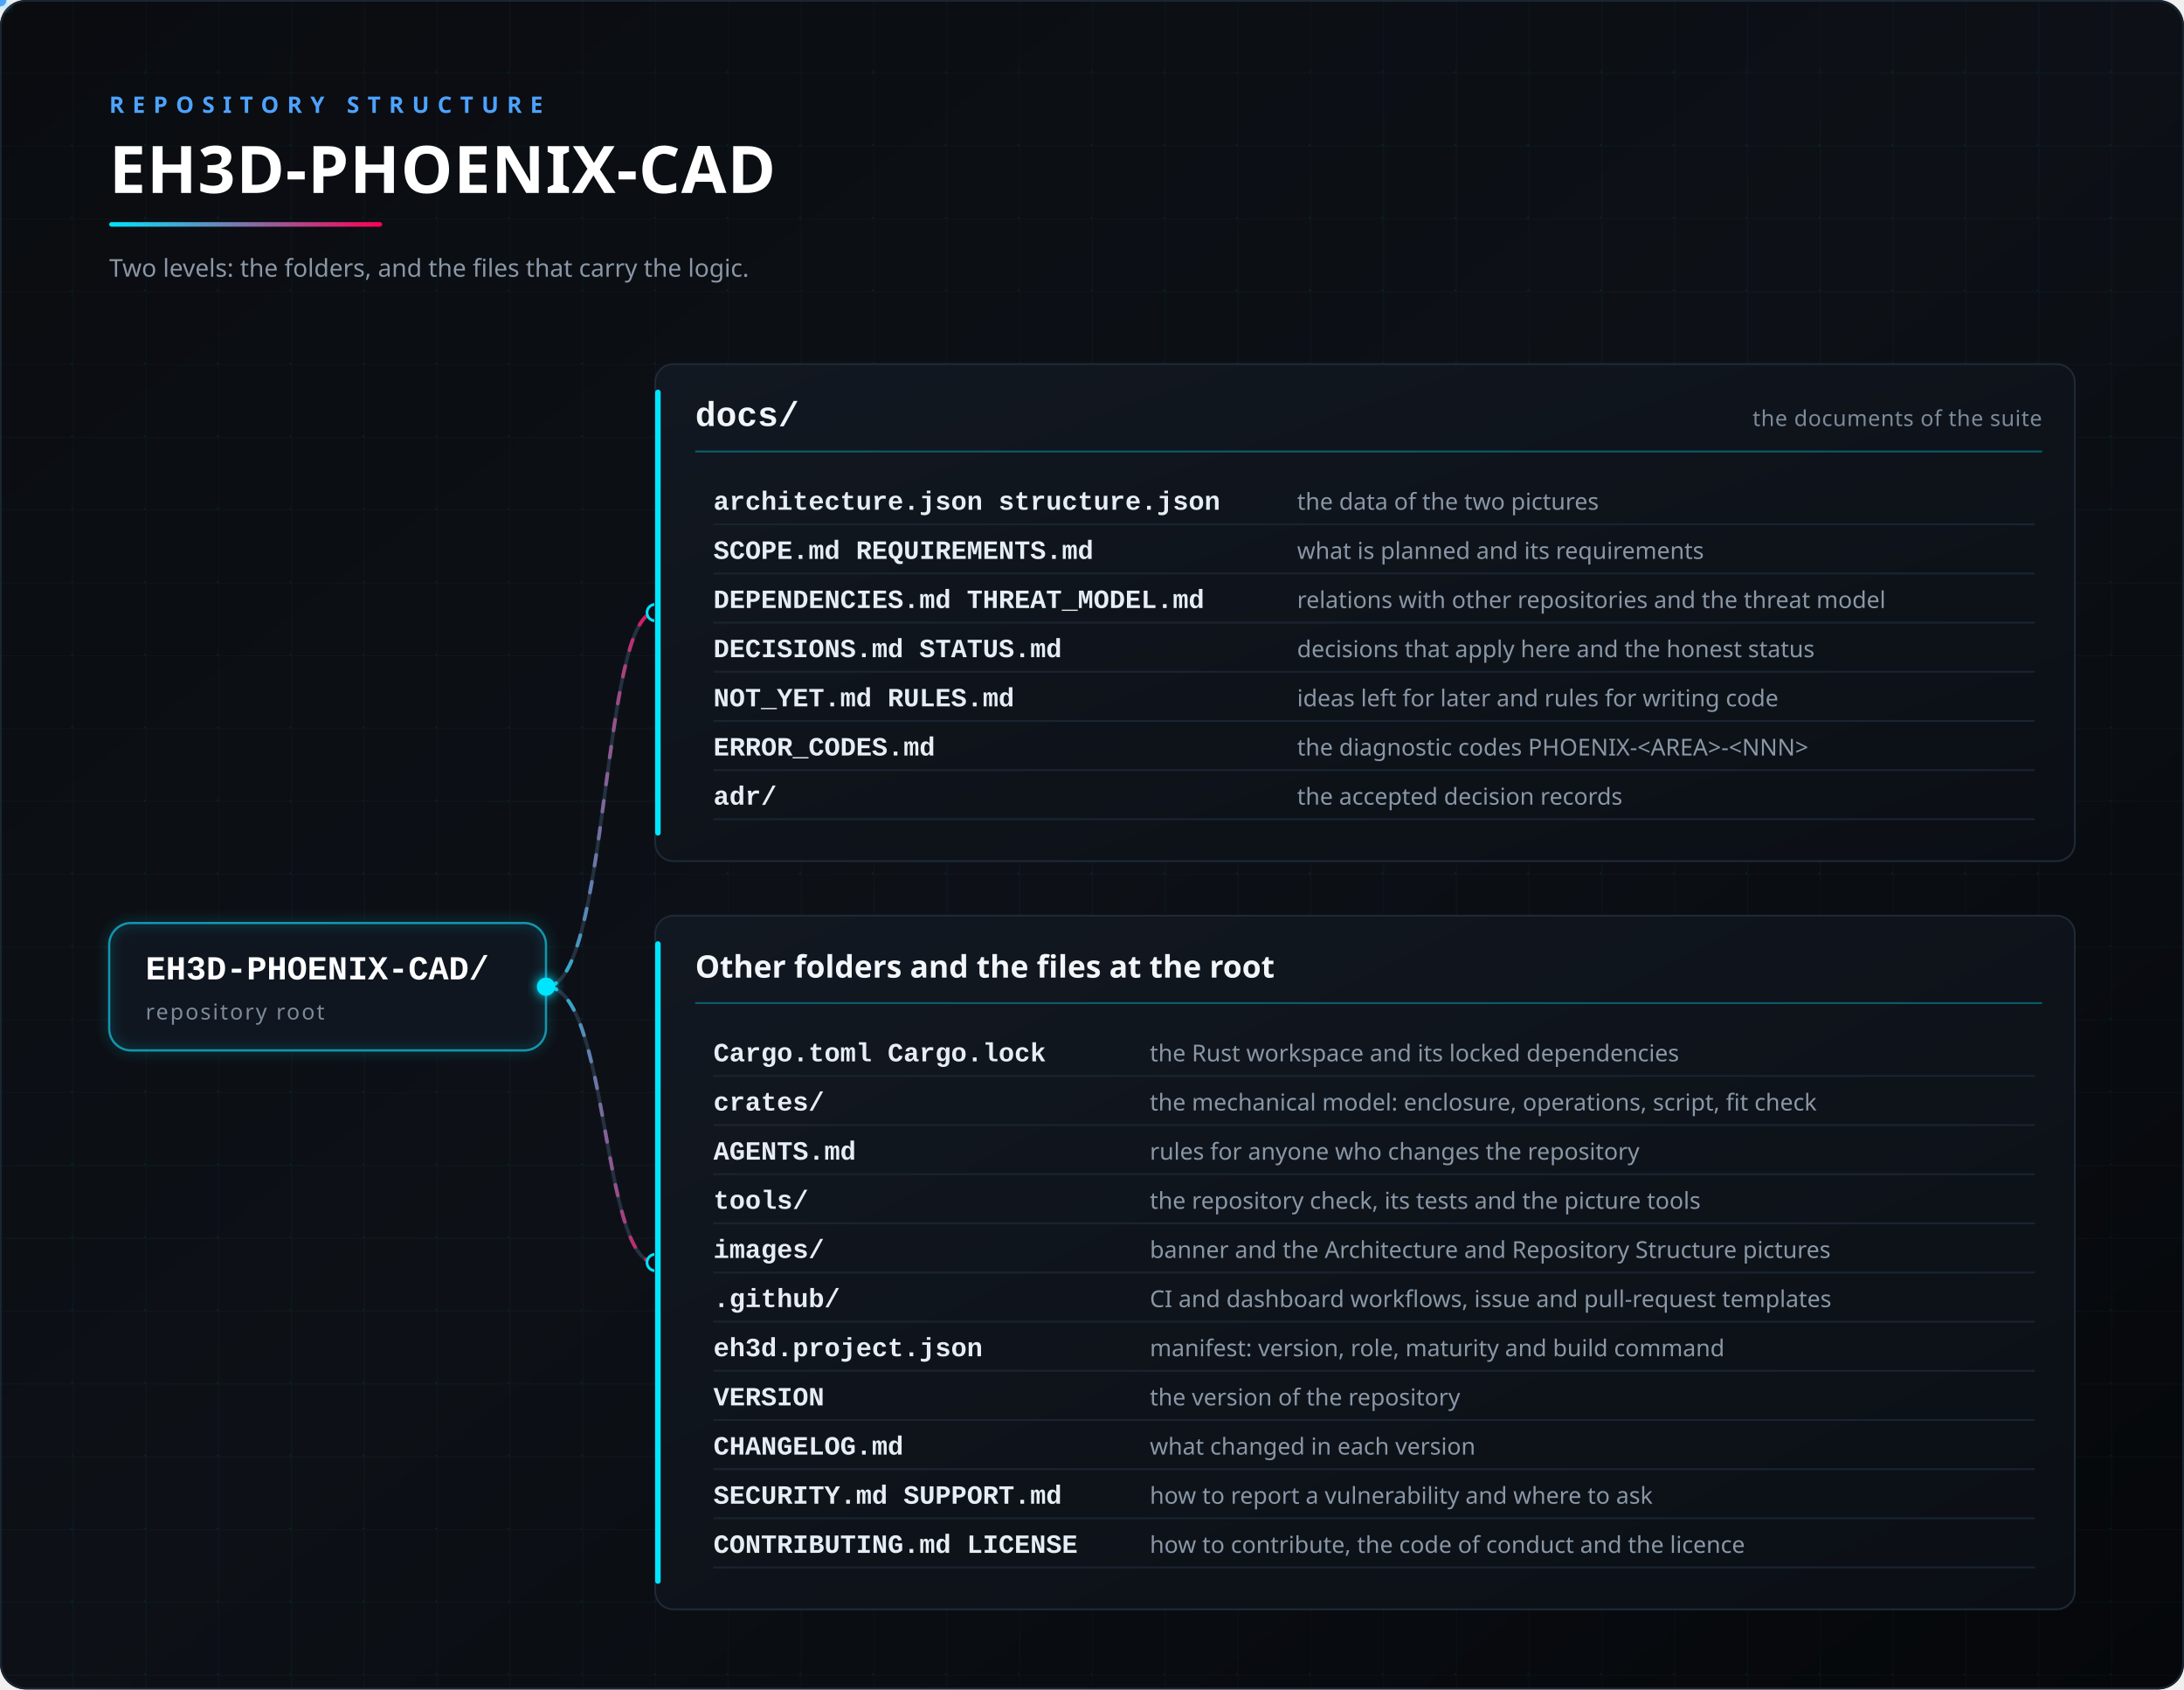
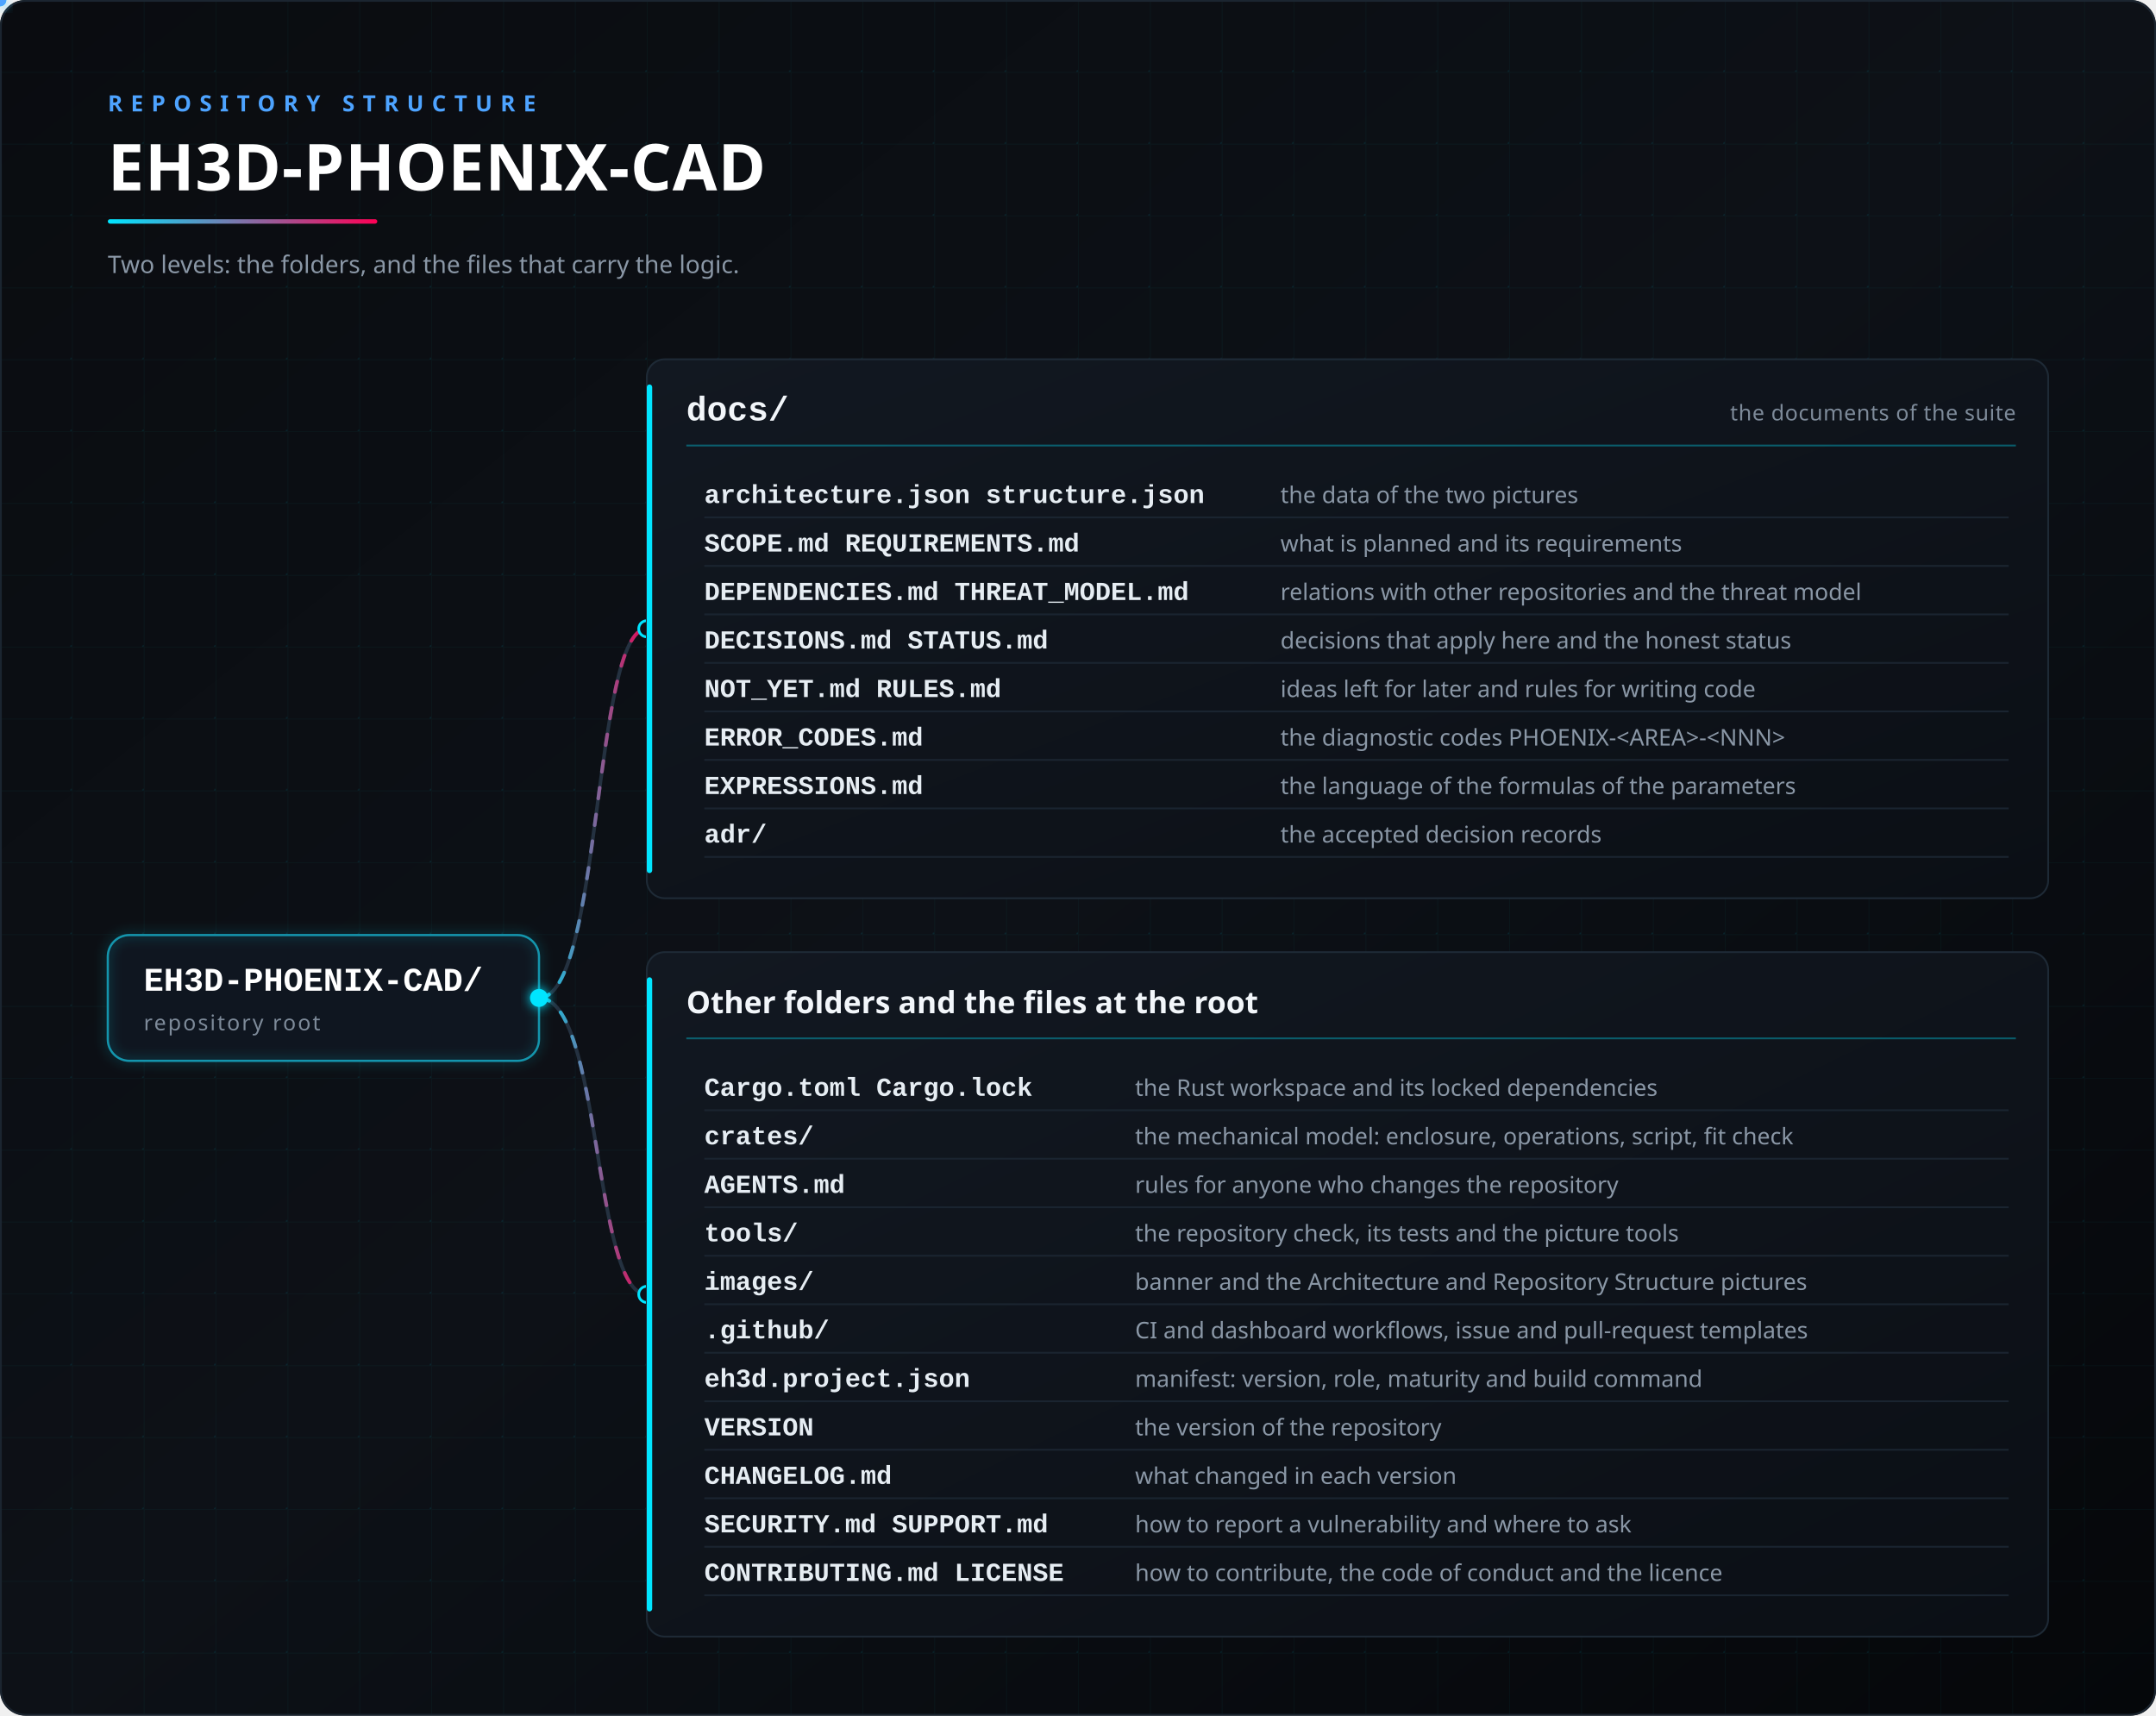
- <svg xmlns="http://www.w3.org/2000/svg" viewBox="0 0 1200 928" width="100%" role="img" aria-labelledby="t d">
+ <svg xmlns="http://www.w3.org/2000/svg" viewBox="0 0 1200 955" width="100%" role="img" aria-labelledby="t d">
  <defs>
    <linearGradient id="bg" x1="0" y1="0" x2="1" y2="1">
      <stop offset="0" stop-color="#0A0C10" />
      <stop offset="0.5" stop-color="#0D1117" />
      <stop offset="1" stop-color="#05070A" />
    </linearGradient>
    <linearGradient id="card" x1="0" y1="0" x2="1" y2="1">
      <stop offset="0" stop-color="#121821" />
      <stop offset="1" stop-color="#0B0F15" />
    </linearGradient>
    <linearGradient id="line" x1="0" y1="0" x2="1" y2="0">
      <stop offset="0" stop-color="#00E5FF" />
      <stop offset="1" stop-color="#FF0055" />
    </linearGradient>
    <filter id="glow" x="-50%" y="-50%" width="200%" height="200%">
      <feGaussianBlur stdDeviation="3" result="b" />
      <feMerge>
        <feMergeNode in="b" />
        <feMergeNode in="SourceGraphic" />
      </feMerge>
    </filter>
    <pattern id="grid" width="40" height="40" patternUnits="userSpaceOnUse">
      <path d="M40 0H0V40" fill="none" stroke="#00E5FF" stroke-opacity="0.035" />
      <circle cx="40" cy="40" r="1" fill="#00E5FF" fill-opacity="0.09" />
    </pattern>
  </defs>
-   <rect width="1200" height="928" rx="14" fill="url(#bg)" />
-   <rect width="1200" height="928" rx="14" fill="url(#grid)" />
-   <rect x="0.5" y="0.5" width="1199" height="927" rx="14" fill="none" stroke="#1B2530" />
+   <rect width="1200" height="955" rx="14" fill="url(#bg)" />
+   <rect width="1200" height="955" rx="14" fill="url(#grid)" />
+   <rect x="0.5" y="0.5" width="1199" height="954" rx="14" fill="none" stroke="#1B2530" />
  <text x="60" y="62" font-family="'Segoe UI','Noto Sans','Noto Sans CJK SC','Microsoft YaHei','Yu Gothic','Helvetica Neue',Helvetica,Arial,sans-serif" font-size="12.5" font-weight="600" fill="#4DA3FF" text-anchor="start" letter-spacing="4.5">REPOSITORY STRUCTURE</text>
  <text x="60" y="106" font-family="'Segoe UI','Noto Sans','Noto Sans CJK SC','Microsoft YaHei','Yu Gothic','Helvetica Neue',Helvetica,Arial,sans-serif" font-size="36" font-weight="700" fill="#FFFFFF" text-anchor="start" letter-spacing="0.5">EH3D-PHOENIX-CAD</text>
  <rect x="60" y="122" width="150" height="2.5" rx="1.25" fill="url(#line)">
    <animate attributeName="width" values="40;150;150" keyTimes="0;0.4;1" dur="3s" repeatCount="indefinite" />
  </rect>
  <text x="60" y="152" font-family="'Segoe UI','Noto Sans','Noto Sans CJK SC','Microsoft YaHei','Yu Gothic','Helvetica Neue',Helvetica,Arial,sans-serif" font-size="13.5" font-weight="400" fill="#8A97A6" text-anchor="start">Two levels: the folders, and the files that carry the logic.</text>
-   <path id="c0" d="M300,542 C335,542 330,336.5 360,336.5" fill="none" stroke="#243140" stroke-width="2" />
-   <path d="M300,542 C335,542 330,336.5 360,336.5" fill="none" stroke="url(#line)" stroke-width="2" stroke-linecap="round" stroke-dasharray="6 9" opacity="0.9">
+   <path id="c0" d="M300,555.5 C335,555.5 330,350 360,350" fill="none" stroke="#243140" stroke-width="2" />
+   <path d="M300,555.5 C335,555.5 330,350 360,350" fill="none" stroke="url(#line)" stroke-width="2" stroke-linecap="round" stroke-dasharray="6 9" opacity="0.9">
    <animate attributeName="stroke-dashoffset" from="0" to="-30" dur="1.6s" repeatCount="indefinite" />
  </path>
-   <circle cx="360" cy="336.5" r="4.5" fill="#0D1117" stroke="#00E5FF" stroke-width="1.5" />
-   <path id="c1" d="M300,542 C335,542 330,693.5 360,693.5" fill="none" stroke="#243140" stroke-width="2" />
-   <path d="M300,542 C335,542 330,693.5 360,693.5" fill="none" stroke="url(#line)" stroke-width="2" stroke-linecap="round" stroke-dasharray="6 9" opacity="0.9">
+   <circle cx="360" cy="350" r="4.5" fill="#0D1117" stroke="#00E5FF" stroke-width="1.5" />
+   <path id="c1" d="M300,555.5 C335,555.5 330,720.5 360,720.5" fill="none" stroke="#243140" stroke-width="2" />
+   <path d="M300,555.5 C335,555.5 330,720.5 360,720.5" fill="none" stroke="url(#line)" stroke-width="2" stroke-linecap="round" stroke-dasharray="6 9" opacity="0.9">
    <animate attributeName="stroke-dashoffset" from="0" to="-30" dur="1.6s" repeatCount="indefinite" />
  </path>
-   <circle cx="360" cy="693.5" r="4.5" fill="#0D1117" stroke="#00E5FF" stroke-width="1.5" />
+   <circle cx="360" cy="720.5" r="4.5" fill="#0D1117" stroke="#00E5FF" stroke-width="1.5" />
  <circle r="3.5" fill="#00E5FF" filter="url(#glow)">
    <animateMotion dur="3.4s" repeatCount="indefinite">
      <mpath href="#c0" />
    </animateMotion>
  </circle>
  <circle r="3.5" fill="#4DA3FF" filter="url(#glow)">
    <animateMotion dur="4.2s" repeatCount="indefinite">
      <mpath href="#c1" />
    </animateMotion>
  </circle>
-   <rect x="60" y="507" width="240" height="70" rx="12" fill="#0F1620" stroke="#2A3A4C" stroke-width="1.2" />
-   <rect x="60" y="507" width="240" height="70" rx="12" fill="none" stroke="#00E5FF" stroke-opacity="0.5" stroke-width="1.2" filter="url(#glow)">
+   <rect x="60" y="520.5" width="240" height="70" rx="12" fill="#0F1620" stroke="#2A3A4C" stroke-width="1.2" />
+   <rect x="60" y="520.5" width="240" height="70" rx="12" fill="none" stroke="#00E5FF" stroke-opacity="0.5" stroke-width="1.2" filter="url(#glow)">
    <animate attributeName="stroke-opacity" values="0.15;0.6;0.15" dur="3.6s" repeatCount="indefinite" />
  </rect>
-   <text x="80" y="538" font-family="'JetBrains Mono','Cascadia Code','SFMono-Regular',Consolas,'Liberation Mono',monospace" font-size="18.5" font-weight="700" fill="#FFFFFF" text-anchor="start">EH3D-PHOENIX-CAD/</text>
-   <text x="80" y="560" font-family="'Segoe UI','Noto Sans','Noto Sans CJK SC','Microsoft YaHei','Yu Gothic','Helvetica Neue',Helvetica,Arial,sans-serif" font-size="12" font-weight="400" fill="#7D8A99" text-anchor="start" letter-spacing="1">repository root</text>
-   <circle cx="300" cy="542" r="5" fill="#00E5FF" filter="url(#glow)" />
-   <rect x="360" y="200" width="780" height="273" rx="10" fill="url(#card)" stroke="#1E2A36" stroke-width="1" />
-   <rect x="360" y="214" width="3" height="245" rx="1.5" fill="#00E5FF">
+   <text x="80" y="551.5" font-family="'JetBrains Mono','Cascadia Code','SFMono-Regular',Consolas,'Liberation Mono',monospace" font-size="18.5" font-weight="700" fill="#FFFFFF" text-anchor="start">EH3D-PHOENIX-CAD/</text>
+   <text x="80" y="573.5" font-family="'Segoe UI','Noto Sans','Noto Sans CJK SC','Microsoft YaHei','Yu Gothic','Helvetica Neue',Helvetica,Arial,sans-serif" font-size="12" font-weight="400" fill="#7D8A99" text-anchor="start" letter-spacing="1">repository root</text>
+   <circle cx="300" cy="555.5" r="5" fill="#00E5FF" filter="url(#glow)" />
+   <rect x="360" y="200" width="780" height="300" rx="10" fill="url(#card)" stroke="#1E2A36" stroke-width="1" />
+   <rect x="360" y="214" width="3" height="272" rx="1.5" fill="#00E5FF">
    <animate attributeName="opacity" values="0.55;1;0.55" dur="4s" begin="0s" repeatCount="indefinite" />
  </rect>
  <text x="382" y="234" font-family="'JetBrains Mono','Cascadia Code','SFMono-Regular',Consolas,'Liberation Mono',monospace" font-size="19" font-weight="700" fill="#F2F6FA" text-anchor="start">docs/</text>
  <text x="1122" y="234" font-family="'Segoe UI','Noto Sans','Noto Sans CJK SC','Microsoft YaHei','Yu Gothic','Helvetica Neue',Helvetica,Arial,sans-serif" font-size="12" font-weight="400" fill="#7D8A99" text-anchor="end" letter-spacing="0.3">the documents of the suite</text>
  <line x1="382" y1="248" x2="1122" y2="248" stroke="#00E5FF" stroke-opacity="0.35" stroke-width="1" />
  <text x="392" y="280" font-family="'JetBrains Mono','Cascadia Code','SFMono-Regular',Consolas,'Liberation Mono',monospace" font-size="14.5" font-weight="600" fill="#E6EDF3" text-anchor="start">architecture.json  structure.json</text>
  <text x="712.67" y="280" font-family="'Segoe UI','Noto Sans','Noto Sans CJK SC','Microsoft YaHei','Yu Gothic','Helvetica Neue',Helvetica,Arial,sans-serif" font-size="12.8" font-weight="400" fill="#8A97A6" text-anchor="start">the data of the two pictures</text>
  <line x1="392" y1="288" x2="1118" y2="288" stroke="#1A2430" stroke-width="1" />
  <text x="392" y="307" font-family="'JetBrains Mono','Cascadia Code','SFMono-Regular',Consolas,'Liberation Mono',monospace" font-size="14.5" font-weight="600" fill="#E6EDF3" text-anchor="start">SCOPE.md  REQUIREMENTS.md</text>
  <text x="712.67" y="307" font-family="'Segoe UI','Noto Sans','Noto Sans CJK SC','Microsoft YaHei','Yu Gothic','Helvetica Neue',Helvetica,Arial,sans-serif" font-size="12.8" font-weight="400" fill="#8A97A6" text-anchor="start">what is planned and its requirements</text>
  <line x1="392" y1="315" x2="1118" y2="315" stroke="#1A2430" stroke-width="1" />
  <text x="392" y="334" font-family="'JetBrains Mono','Cascadia Code','SFMono-Regular',Consolas,'Liberation Mono',monospace" font-size="14.5" font-weight="600" fill="#E6EDF3" text-anchor="start">DEPENDENCIES.md  THREAT_MODEL.md</text>
  <text x="712.67" y="334" font-family="'Segoe UI','Noto Sans','Noto Sans CJK SC','Microsoft YaHei','Yu Gothic','Helvetica Neue',Helvetica,Arial,sans-serif" font-size="12.8" font-weight="400" fill="#8A97A6" text-anchor="start">relations with other repositories and the threat model</text>
  <line x1="392" y1="342" x2="1118" y2="342" stroke="#1A2430" stroke-width="1" />
  <text x="392" y="361" font-family="'JetBrains Mono','Cascadia Code','SFMono-Regular',Consolas,'Liberation Mono',monospace" font-size="14.5" font-weight="600" fill="#E6EDF3" text-anchor="start">DECISIONS.md  STATUS.md</text>
  <text x="712.67" y="361" font-family="'Segoe UI','Noto Sans','Noto Sans CJK SC','Microsoft YaHei','Yu Gothic','Helvetica Neue',Helvetica,Arial,sans-serif" font-size="12.8" font-weight="400" fill="#8A97A6" text-anchor="start">decisions that apply here and the honest status</text>
  <line x1="392" y1="369" x2="1118" y2="369" stroke="#1A2430" stroke-width="1" />
  <text x="392" y="388" font-family="'JetBrains Mono','Cascadia Code','SFMono-Regular',Consolas,'Liberation Mono',monospace" font-size="14.5" font-weight="600" fill="#E6EDF3" text-anchor="start">NOT_YET.md  RULES.md</text>
  <text x="712.67" y="388" font-family="'Segoe UI','Noto Sans','Noto Sans CJK SC','Microsoft YaHei','Yu Gothic','Helvetica Neue',Helvetica,Arial,sans-serif" font-size="12.8" font-weight="400" fill="#8A97A6" text-anchor="start">ideas left for later and rules for writing code</text>
  <line x1="392" y1="396" x2="1118" y2="396" stroke="#1A2430" stroke-width="1" />
  <text x="392" y="415" font-family="'JetBrains Mono','Cascadia Code','SFMono-Regular',Consolas,'Liberation Mono',monospace" font-size="14.5" font-weight="600" fill="#E6EDF3" text-anchor="start">ERROR_CODES.md</text>
  <text x="712.67" y="415" font-family="'Segoe UI','Noto Sans','Noto Sans CJK SC','Microsoft YaHei','Yu Gothic','Helvetica Neue',Helvetica,Arial,sans-serif" font-size="12.8" font-weight="400" fill="#8A97A6" text-anchor="start">the diagnostic codes PHOENIX-&lt;AREA&gt;-&lt;NNN&gt;</text>
  <line x1="392" y1="423" x2="1118" y2="423" stroke="#1A2430" stroke-width="1" />
-   <text x="392" y="442" font-family="'JetBrains Mono','Cascadia Code','SFMono-Regular',Consolas,'Liberation Mono',monospace" font-size="14.5" font-weight="600" fill="#E6EDF3" text-anchor="start">adr/</text>
-   <text x="712.67" y="442" font-family="'Segoe UI','Noto Sans','Noto Sans CJK SC','Microsoft YaHei','Yu Gothic','Helvetica Neue',Helvetica,Arial,sans-serif" font-size="12.8" font-weight="400" fill="#8A97A6" text-anchor="start">the accepted decision records</text>
+   <text x="392" y="442" font-family="'JetBrains Mono','Cascadia Code','SFMono-Regular',Consolas,'Liberation Mono',monospace" font-size="14.5" font-weight="600" fill="#E6EDF3" text-anchor="start">EXPRESSIONS.md</text>
+   <text x="712.67" y="442" font-family="'Segoe UI','Noto Sans','Noto Sans CJK SC','Microsoft YaHei','Yu Gothic','Helvetica Neue',Helvetica,Arial,sans-serif" font-size="12.8" font-weight="400" fill="#8A97A6" text-anchor="start">the language of the formulas of the parameters</text>
  <line x1="392" y1="450" x2="1118" y2="450" stroke="#1A2430" stroke-width="1" />
-   <rect x="360" y="503" width="780" height="381" rx="10" fill="url(#card)" stroke="#1E2A36" stroke-width="1" />
-   <rect x="360" y="517" width="3" height="353" rx="1.5" fill="#00E5FF">
+   <text x="392" y="469" font-family="'JetBrains Mono','Cascadia Code','SFMono-Regular',Consolas,'Liberation Mono',monospace" font-size="14.5" font-weight="600" fill="#E6EDF3" text-anchor="start">adr/</text>
+   <text x="712.67" y="469" font-family="'Segoe UI','Noto Sans','Noto Sans CJK SC','Microsoft YaHei','Yu Gothic','Helvetica Neue',Helvetica,Arial,sans-serif" font-size="12.8" font-weight="400" fill="#8A97A6" text-anchor="start">the accepted decision records</text>
+   <line x1="392" y1="477" x2="1118" y2="477" stroke="#1A2430" stroke-width="1" />
+   <rect x="360" y="530" width="780" height="381" rx="10" fill="url(#card)" stroke="#1E2A36" stroke-width="1" />
+   <rect x="360" y="544" width="3" height="353" rx="1.5" fill="#00E5FF">
    <animate attributeName="opacity" values="0.55;1;0.55" dur="4s" begin="0.6s" repeatCount="indefinite" />
  </rect>
-   <text x="382" y="537" font-family="'Segoe UI','Noto Sans','Noto Sans CJK SC','Microsoft YaHei','Yu Gothic','Helvetica Neue',Helvetica,Arial,sans-serif" font-size="17" font-weight="700" fill="#F2F6FA" text-anchor="start">Other folders and the files at the root</text>
-   <line x1="382" y1="551" x2="1122" y2="551" stroke="#00E5FF" stroke-opacity="0.35" stroke-width="1" />
-   <text x="392" y="583" font-family="'JetBrains Mono','Cascadia Code','SFMono-Regular',Consolas,'Liberation Mono',monospace" font-size="14.5" font-weight="600" fill="#E6EDF3" text-anchor="start">Cargo.toml  Cargo.lock</text>
-   <text x="631.76" y="583" font-family="'Segoe UI','Noto Sans','Noto Sans CJK SC','Microsoft YaHei','Yu Gothic','Helvetica Neue',Helvetica,Arial,sans-serif" font-size="12.8" font-weight="400" fill="#8A97A6" text-anchor="start">the Rust workspace and its locked dependencies</text>
-   <line x1="392" y1="591" x2="1118" y2="591" stroke="#1A2430" stroke-width="1" />
-   <text x="392" y="610" font-family="'JetBrains Mono','Cascadia Code','SFMono-Regular',Consolas,'Liberation Mono',monospace" font-size="14.5" font-weight="600" fill="#E6EDF3" text-anchor="start">crates/</text>
-   <text x="631.76" y="610" font-family="'Segoe UI','Noto Sans','Noto Sans CJK SC','Microsoft YaHei','Yu Gothic','Helvetica Neue',Helvetica,Arial,sans-serif" font-size="12.8" font-weight="400" fill="#8A97A6" text-anchor="start">the mechanical model: enclosure, operations, script, fit check</text>
+   <text x="382" y="564" font-family="'Segoe UI','Noto Sans','Noto Sans CJK SC','Microsoft YaHei','Yu Gothic','Helvetica Neue',Helvetica,Arial,sans-serif" font-size="17" font-weight="700" fill="#F2F6FA" text-anchor="start">Other folders and the files at the root</text>
+   <line x1="382" y1="578" x2="1122" y2="578" stroke="#00E5FF" stroke-opacity="0.35" stroke-width="1" />
+   <text x="392" y="610" font-family="'JetBrains Mono','Cascadia Code','SFMono-Regular',Consolas,'Liberation Mono',monospace" font-size="14.5" font-weight="600" fill="#E6EDF3" text-anchor="start">Cargo.toml  Cargo.lock</text>
+   <text x="631.76" y="610" font-family="'Segoe UI','Noto Sans','Noto Sans CJK SC','Microsoft YaHei','Yu Gothic','Helvetica Neue',Helvetica,Arial,sans-serif" font-size="12.8" font-weight="400" fill="#8A97A6" text-anchor="start">the Rust workspace and its locked dependencies</text>
  <line x1="392" y1="618" x2="1118" y2="618" stroke="#1A2430" stroke-width="1" />
-   <text x="392" y="637" font-family="'JetBrains Mono','Cascadia Code','SFMono-Regular',Consolas,'Liberation Mono',monospace" font-size="14.5" font-weight="600" fill="#E6EDF3" text-anchor="start">AGENTS.md</text>
-   <text x="631.76" y="637" font-family="'Segoe UI','Noto Sans','Noto Sans CJK SC','Microsoft YaHei','Yu Gothic','Helvetica Neue',Helvetica,Arial,sans-serif" font-size="12.8" font-weight="400" fill="#8A97A6" text-anchor="start">rules for anyone who changes the repository</text>
+   <text x="392" y="637" font-family="'JetBrains Mono','Cascadia Code','SFMono-Regular',Consolas,'Liberation Mono',monospace" font-size="14.5" font-weight="600" fill="#E6EDF3" text-anchor="start">crates/</text>
+   <text x="631.76" y="637" font-family="'Segoe UI','Noto Sans','Noto Sans CJK SC','Microsoft YaHei','Yu Gothic','Helvetica Neue',Helvetica,Arial,sans-serif" font-size="12.8" font-weight="400" fill="#8A97A6" text-anchor="start">the mechanical model: enclosure, operations, script, fit check</text>
  <line x1="392" y1="645" x2="1118" y2="645" stroke="#1A2430" stroke-width="1" />
-   <text x="392" y="664" font-family="'JetBrains Mono','Cascadia Code','SFMono-Regular',Consolas,'Liberation Mono',monospace" font-size="14.5" font-weight="600" fill="#E6EDF3" text-anchor="start">tools/</text>
-   <text x="631.76" y="664" font-family="'Segoe UI','Noto Sans','Noto Sans CJK SC','Microsoft YaHei','Yu Gothic','Helvetica Neue',Helvetica,Arial,sans-serif" font-size="12.8" font-weight="400" fill="#8A97A6" text-anchor="start">the repository check, its tests and the picture tools</text>
+   <text x="392" y="664" font-family="'JetBrains Mono','Cascadia Code','SFMono-Regular',Consolas,'Liberation Mono',monospace" font-size="14.5" font-weight="600" fill="#E6EDF3" text-anchor="start">AGENTS.md</text>
+   <text x="631.76" y="664" font-family="'Segoe UI','Noto Sans','Noto Sans CJK SC','Microsoft YaHei','Yu Gothic','Helvetica Neue',Helvetica,Arial,sans-serif" font-size="12.8" font-weight="400" fill="#8A97A6" text-anchor="start">rules for anyone who changes the repository</text>
  <line x1="392" y1="672" x2="1118" y2="672" stroke="#1A2430" stroke-width="1" />
-   <text x="392" y="691" font-family="'JetBrains Mono','Cascadia Code','SFMono-Regular',Consolas,'Liberation Mono',monospace" font-size="14.5" font-weight="600" fill="#E6EDF3" text-anchor="start">images/</text>
-   <text x="631.76" y="691" font-family="'Segoe UI','Noto Sans','Noto Sans CJK SC','Microsoft YaHei','Yu Gothic','Helvetica Neue',Helvetica,Arial,sans-serif" font-size="12.8" font-weight="400" fill="#8A97A6" text-anchor="start">banner and the Architecture and Repository Structure pictures</text>
+   <text x="392" y="691" font-family="'JetBrains Mono','Cascadia Code','SFMono-Regular',Consolas,'Liberation Mono',monospace" font-size="14.5" font-weight="600" fill="#E6EDF3" text-anchor="start">tools/</text>
+   <text x="631.76" y="691" font-family="'Segoe UI','Noto Sans','Noto Sans CJK SC','Microsoft YaHei','Yu Gothic','Helvetica Neue',Helvetica,Arial,sans-serif" font-size="12.8" font-weight="400" fill="#8A97A6" text-anchor="start">the repository check, its tests and the picture tools</text>
  <line x1="392" y1="699" x2="1118" y2="699" stroke="#1A2430" stroke-width="1" />
-   <text x="392" y="718" font-family="'JetBrains Mono','Cascadia Code','SFMono-Regular',Consolas,'Liberation Mono',monospace" font-size="14.5" font-weight="600" fill="#E6EDF3" text-anchor="start">.github/</text>
-   <text x="631.76" y="718" font-family="'Segoe UI','Noto Sans','Noto Sans CJK SC','Microsoft YaHei','Yu Gothic','Helvetica Neue',Helvetica,Arial,sans-serif" font-size="12.8" font-weight="400" fill="#8A97A6" text-anchor="start">CI and dashboard workflows, issue and pull-request templates</text>
+   <text x="392" y="718" font-family="'JetBrains Mono','Cascadia Code','SFMono-Regular',Consolas,'Liberation Mono',monospace" font-size="14.5" font-weight="600" fill="#E6EDF3" text-anchor="start">images/</text>
+   <text x="631.76" y="718" font-family="'Segoe UI','Noto Sans','Noto Sans CJK SC','Microsoft YaHei','Yu Gothic','Helvetica Neue',Helvetica,Arial,sans-serif" font-size="12.8" font-weight="400" fill="#8A97A6" text-anchor="start">banner and the Architecture and Repository Structure pictures</text>
  <line x1="392" y1="726" x2="1118" y2="726" stroke="#1A2430" stroke-width="1" />
-   <text x="392" y="745" font-family="'JetBrains Mono','Cascadia Code','SFMono-Regular',Consolas,'Liberation Mono',monospace" font-size="14.5" font-weight="600" fill="#E6EDF3" text-anchor="start">eh3d.project.json</text>
-   <text x="631.76" y="745" font-family="'Segoe UI','Noto Sans','Noto Sans CJK SC','Microsoft YaHei','Yu Gothic','Helvetica Neue',Helvetica,Arial,sans-serif" font-size="12.8" font-weight="400" fill="#8A97A6" text-anchor="start">manifest: version, role, maturity and build command</text>
+   <text x="392" y="745" font-family="'JetBrains Mono','Cascadia Code','SFMono-Regular',Consolas,'Liberation Mono',monospace" font-size="14.5" font-weight="600" fill="#E6EDF3" text-anchor="start">.github/</text>
+   <text x="631.76" y="745" font-family="'Segoe UI','Noto Sans','Noto Sans CJK SC','Microsoft YaHei','Yu Gothic','Helvetica Neue',Helvetica,Arial,sans-serif" font-size="12.8" font-weight="400" fill="#8A97A6" text-anchor="start">CI and dashboard workflows, issue and pull-request templates</text>
  <line x1="392" y1="753" x2="1118" y2="753" stroke="#1A2430" stroke-width="1" />
-   <text x="392" y="772" font-family="'JetBrains Mono','Cascadia Code','SFMono-Regular',Consolas,'Liberation Mono',monospace" font-size="14.5" font-weight="600" fill="#E6EDF3" text-anchor="start">VERSION</text>
-   <text x="631.76" y="772" font-family="'Segoe UI','Noto Sans','Noto Sans CJK SC','Microsoft YaHei','Yu Gothic','Helvetica Neue',Helvetica,Arial,sans-serif" font-size="12.8" font-weight="400" fill="#8A97A6" text-anchor="start">the version of the repository</text>
+   <text x="392" y="772" font-family="'JetBrains Mono','Cascadia Code','SFMono-Regular',Consolas,'Liberation Mono',monospace" font-size="14.5" font-weight="600" fill="#E6EDF3" text-anchor="start">eh3d.project.json</text>
+   <text x="631.76" y="772" font-family="'Segoe UI','Noto Sans','Noto Sans CJK SC','Microsoft YaHei','Yu Gothic','Helvetica Neue',Helvetica,Arial,sans-serif" font-size="12.8" font-weight="400" fill="#8A97A6" text-anchor="start">manifest: version, role, maturity and build command</text>
  <line x1="392" y1="780" x2="1118" y2="780" stroke="#1A2430" stroke-width="1" />
-   <text x="392" y="799" font-family="'JetBrains Mono','Cascadia Code','SFMono-Regular',Consolas,'Liberation Mono',monospace" font-size="14.5" font-weight="600" fill="#E6EDF3" text-anchor="start">CHANGELOG.md</text>
-   <text x="631.76" y="799" font-family="'Segoe UI','Noto Sans','Noto Sans CJK SC','Microsoft YaHei','Yu Gothic','Helvetica Neue',Helvetica,Arial,sans-serif" font-size="12.8" font-weight="400" fill="#8A97A6" text-anchor="start">what changed in each version</text>
+   <text x="392" y="799" font-family="'JetBrains Mono','Cascadia Code','SFMono-Regular',Consolas,'Liberation Mono',monospace" font-size="14.5" font-weight="600" fill="#E6EDF3" text-anchor="start">VERSION</text>
+   <text x="631.76" y="799" font-family="'Segoe UI','Noto Sans','Noto Sans CJK SC','Microsoft YaHei','Yu Gothic','Helvetica Neue',Helvetica,Arial,sans-serif" font-size="12.8" font-weight="400" fill="#8A97A6" text-anchor="start">the version of the repository</text>
  <line x1="392" y1="807" x2="1118" y2="807" stroke="#1A2430" stroke-width="1" />
-   <text x="392" y="826" font-family="'JetBrains Mono','Cascadia Code','SFMono-Regular',Consolas,'Liberation Mono',monospace" font-size="14.5" font-weight="600" fill="#E6EDF3" text-anchor="start">SECURITY.md  SUPPORT.md</text>
-   <text x="631.76" y="826" font-family="'Segoe UI','Noto Sans','Noto Sans CJK SC','Microsoft YaHei','Yu Gothic','Helvetica Neue',Helvetica,Arial,sans-serif" font-size="12.8" font-weight="400" fill="#8A97A6" text-anchor="start">how to report a vulnerability and where to ask</text>
+   <text x="392" y="826" font-family="'JetBrains Mono','Cascadia Code','SFMono-Regular',Consolas,'Liberation Mono',monospace" font-size="14.5" font-weight="600" fill="#E6EDF3" text-anchor="start">CHANGELOG.md</text>
+   <text x="631.76" y="826" font-family="'Segoe UI','Noto Sans','Noto Sans CJK SC','Microsoft YaHei','Yu Gothic','Helvetica Neue',Helvetica,Arial,sans-serif" font-size="12.8" font-weight="400" fill="#8A97A6" text-anchor="start">what changed in each version</text>
  <line x1="392" y1="834" x2="1118" y2="834" stroke="#1A2430" stroke-width="1" />
-   <text x="392" y="853" font-family="'JetBrains Mono','Cascadia Code','SFMono-Regular',Consolas,'Liberation Mono',monospace" font-size="14.5" font-weight="600" fill="#E6EDF3" text-anchor="start">CONTRIBUTING.md  LICENSE</text>
-   <text x="631.76" y="853" font-family="'Segoe UI','Noto Sans','Noto Sans CJK SC','Microsoft YaHei','Yu Gothic','Helvetica Neue',Helvetica,Arial,sans-serif" font-size="12.8" font-weight="400" fill="#8A97A6" text-anchor="start">how to contribute, the code of conduct and the licence</text>
+   <text x="392" y="853" font-family="'JetBrains Mono','Cascadia Code','SFMono-Regular',Consolas,'Liberation Mono',monospace" font-size="14.5" font-weight="600" fill="#E6EDF3" text-anchor="start">SECURITY.md  SUPPORT.md</text>
+   <text x="631.76" y="853" font-family="'Segoe UI','Noto Sans','Noto Sans CJK SC','Microsoft YaHei','Yu Gothic','Helvetica Neue',Helvetica,Arial,sans-serif" font-size="12.8" font-weight="400" fill="#8A97A6" text-anchor="start">how to report a vulnerability and where to ask</text>
  <line x1="392" y1="861" x2="1118" y2="861" stroke="#1A2430" stroke-width="1" />
+   <text x="392" y="880" font-family="'JetBrains Mono','Cascadia Code','SFMono-Regular',Consolas,'Liberation Mono',monospace" font-size="14.5" font-weight="600" fill="#E6EDF3" text-anchor="start">CONTRIBUTING.md  LICENSE</text>
+   <text x="631.76" y="880" font-family="'Segoe UI','Noto Sans','Noto Sans CJK SC','Microsoft YaHei','Yu Gothic','Helvetica Neue',Helvetica,Arial,sans-serif" font-size="12.8" font-weight="400" fill="#8A97A6" text-anchor="start">how to contribute, the code of conduct and the licence</text>
+   <line x1="392" y1="888" x2="1118" y2="888" stroke="#1A2430" stroke-width="1" />
</svg>
